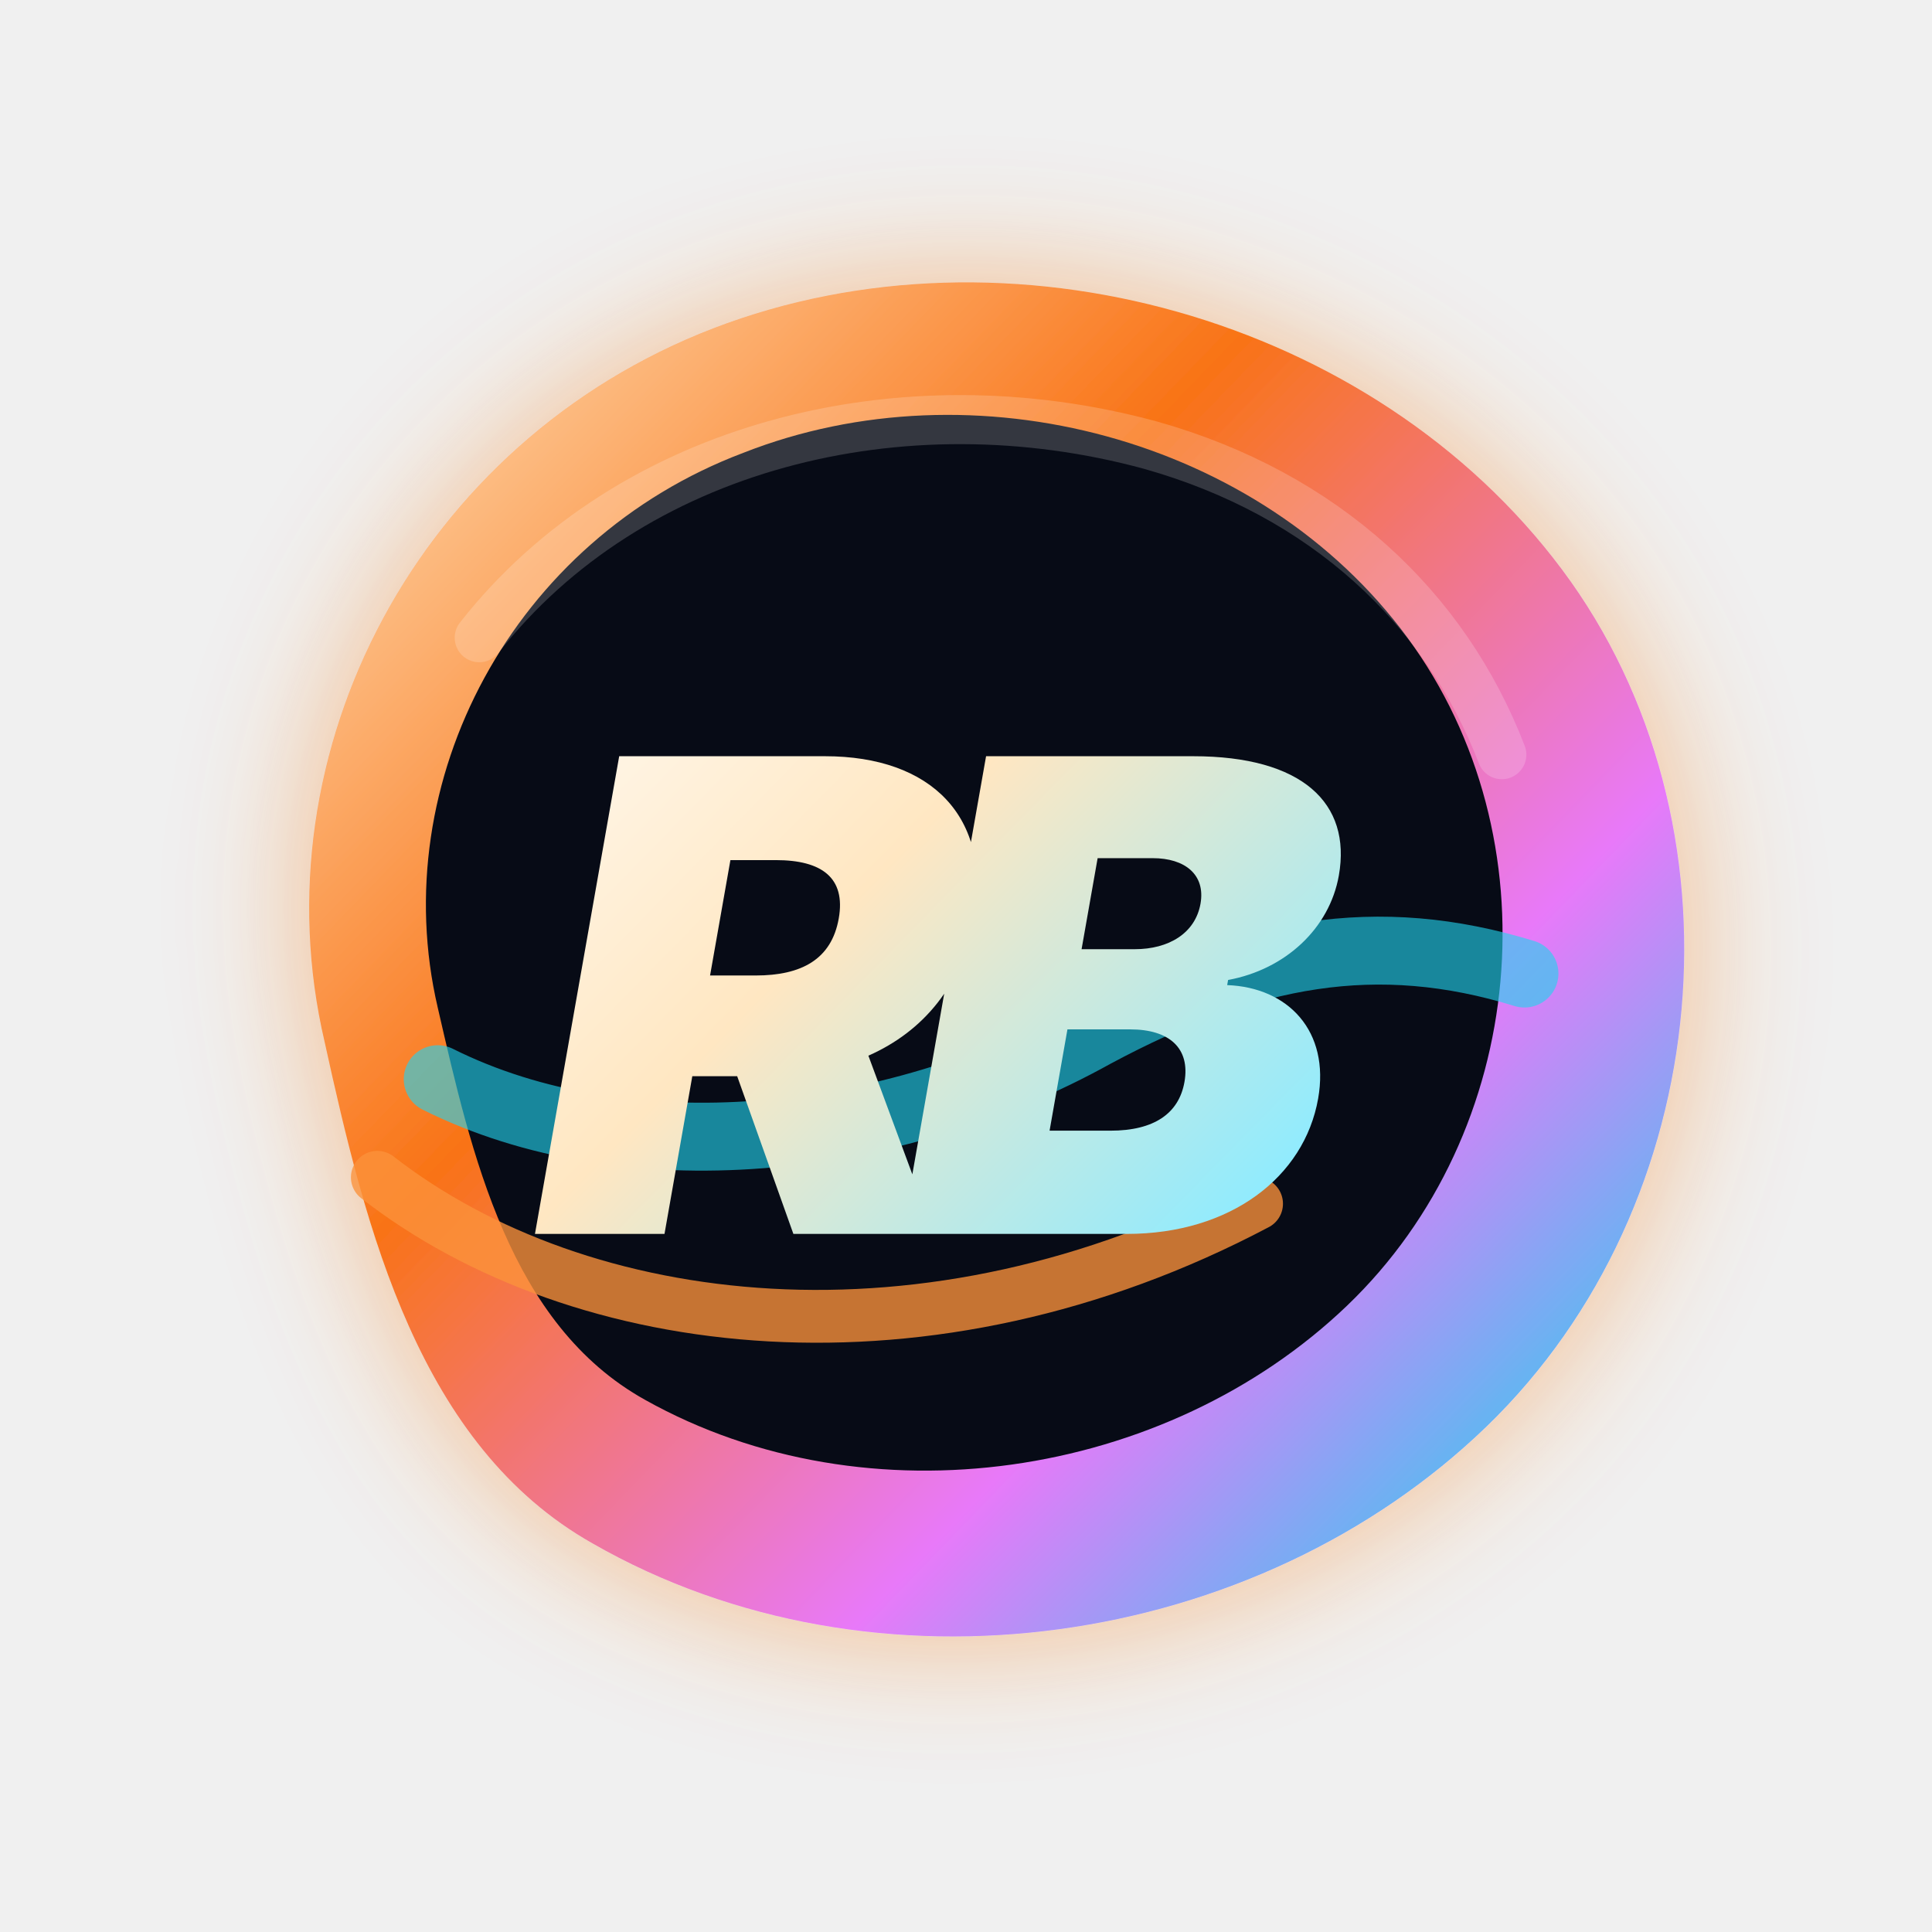
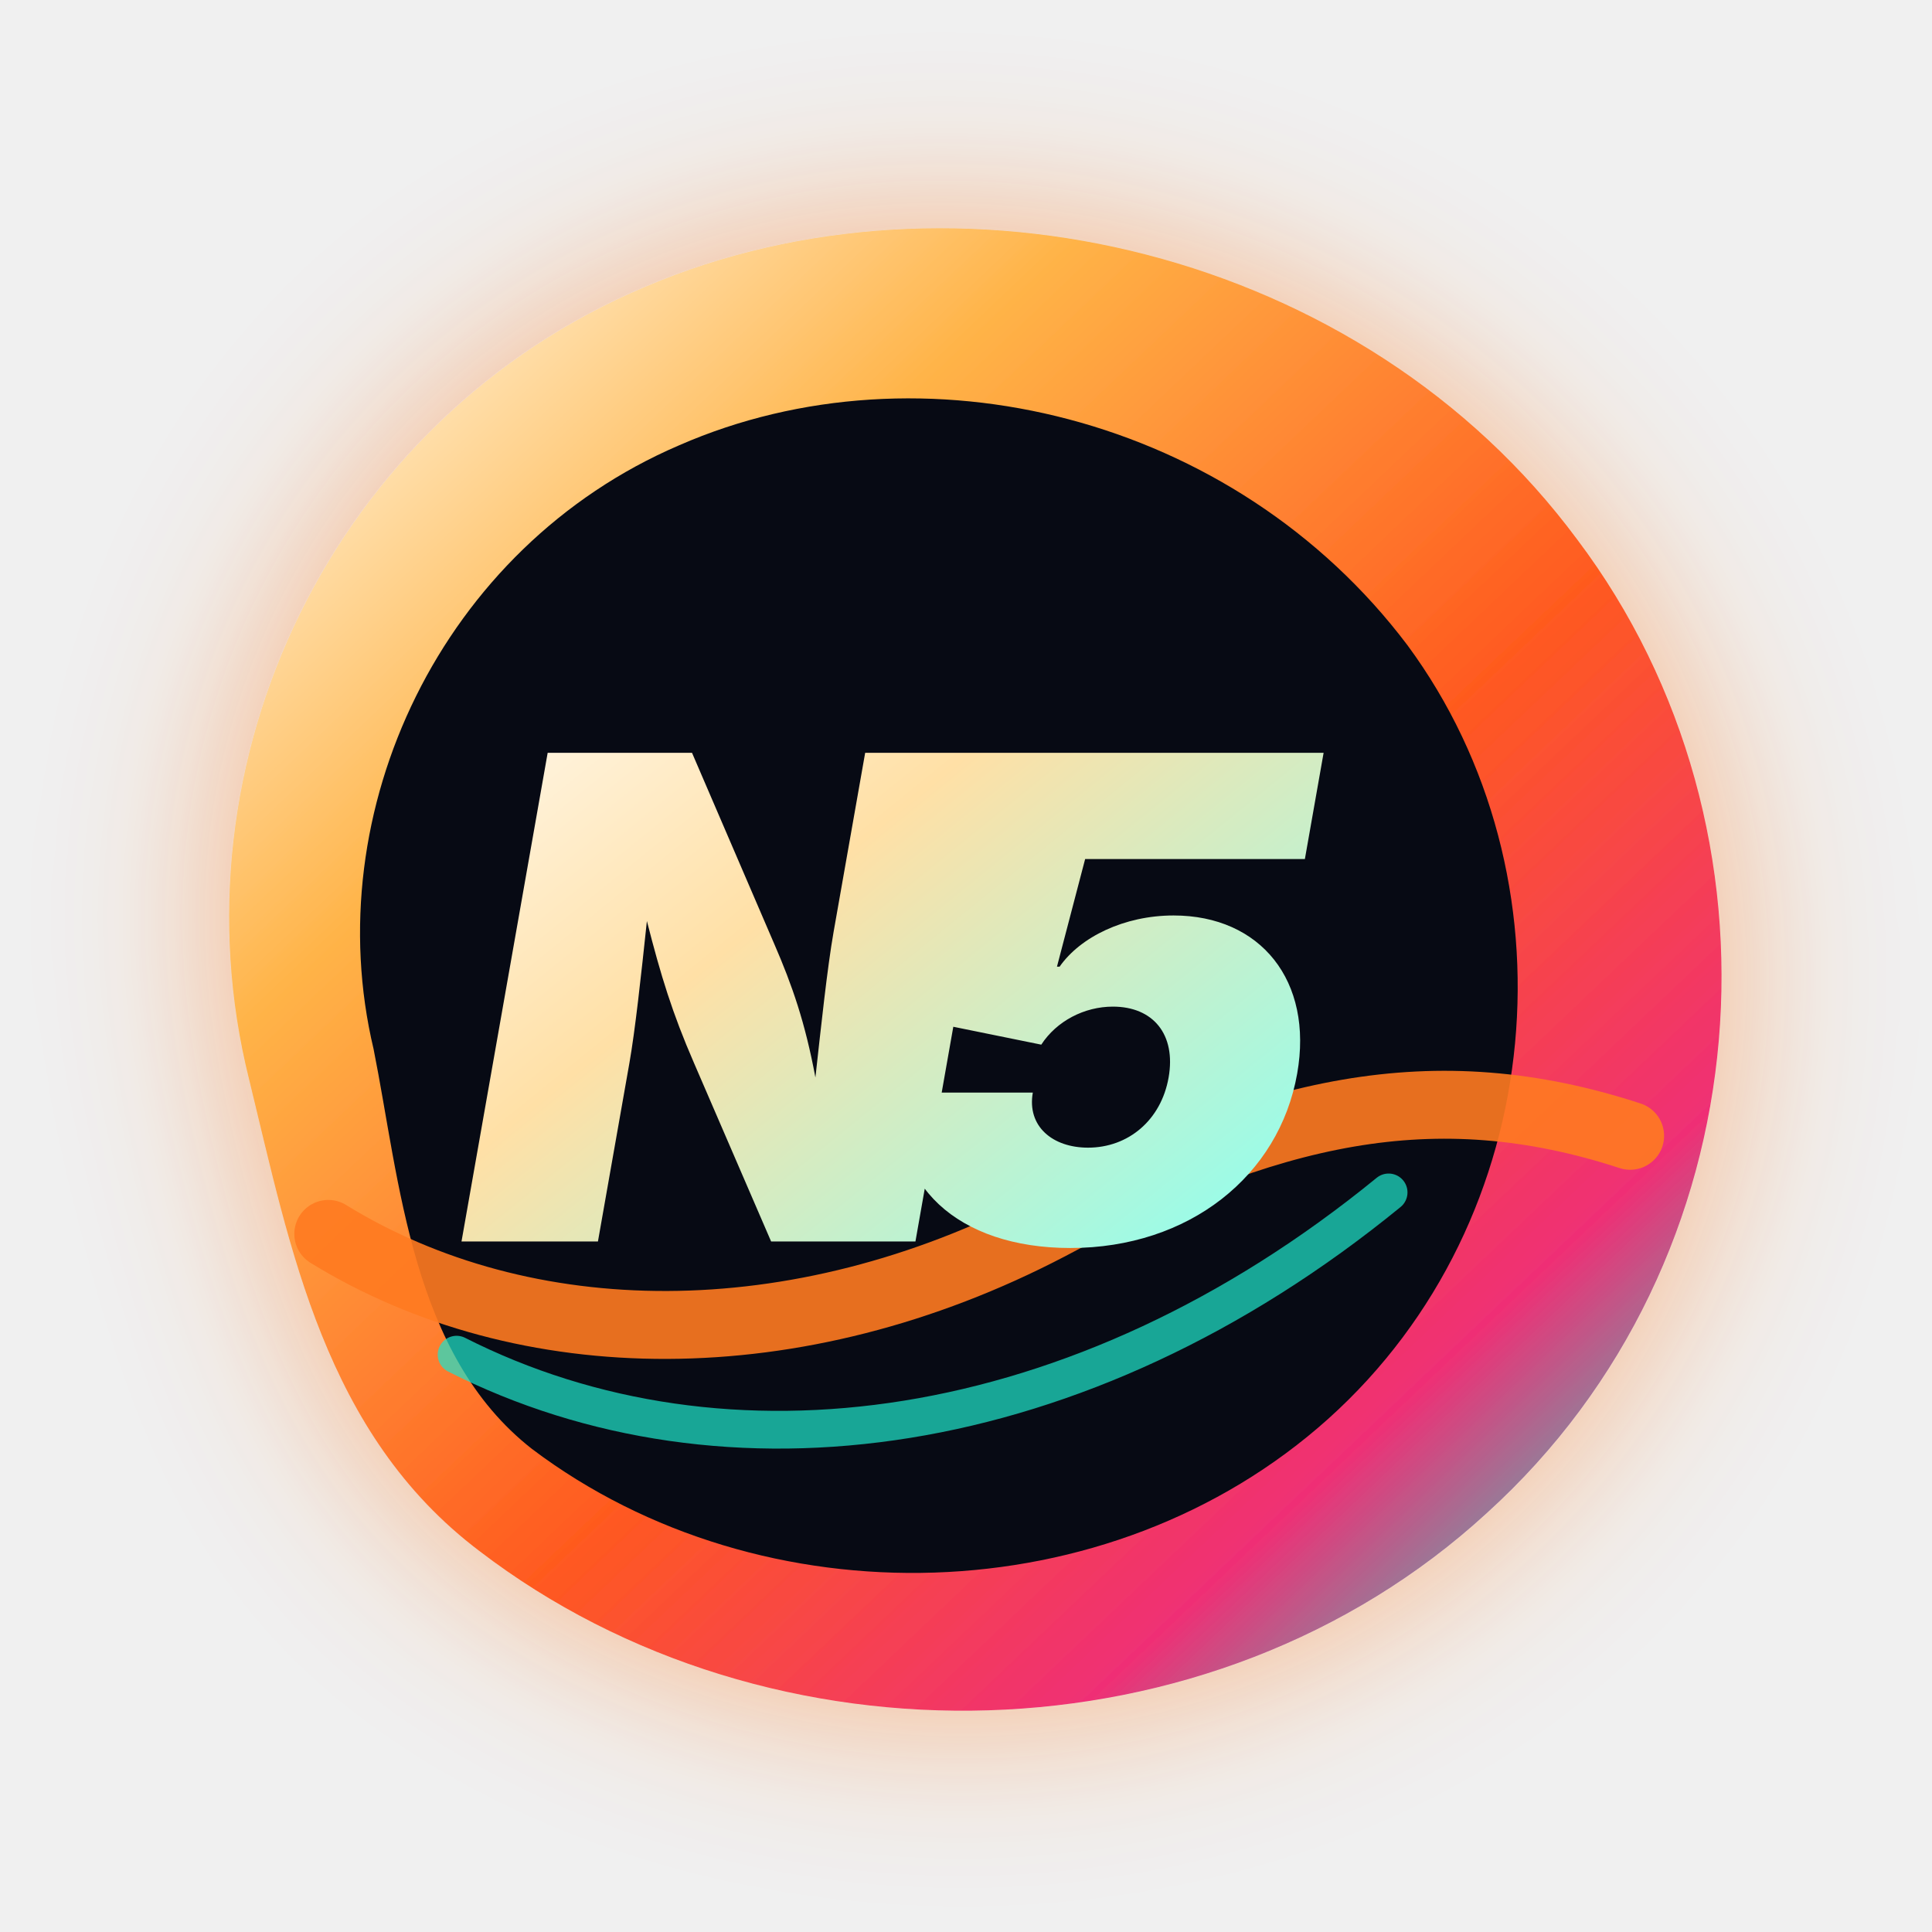
<svg xmlns="http://www.w3.org/2000/svg" width="512" height="512" viewBox="0 0 512 512" fill="none">
  <defs>
-     <linearGradient id="ring" x1="93" y1="98" x2="420" y2="414" gradientUnits="userSpaceOnUse">
-       <stop stop-color="#FED7AA" />
-       <stop offset="0.36" stop-color="#F97316" />
-       <stop offset="0.72" stop-color="#E879F9" />
-       <stop offset="1" stop-color="#22D3EE" />
+     <linearGradient id="ring" x1="91" y1="77" x2="433" y2="437" gradientUnits="userSpaceOnUse">
+       <stop stop-color="#FFF4DB" />
+       <stop offset="0.25" stop-color="#FFB347" />
+       <stop offset="0.57" stop-color="#FF5A1F" />
+       <stop offset="0.82" stop-color="#EF2F75" />
+       <stop offset="1" stop-color="#1FE2C8" />
    </linearGradient>
-     <linearGradient id="letters" x1="138" y1="166" x2="367" y2="350" gradientUnits="userSpaceOnUse">
+     <linearGradient id="letters" x1="150" y1="152" x2="356" y2="370" gradientUnits="userSpaceOnUse">
      <stop stop-color="#FFFFFF" />
-       <stop offset="0.5" stop-color="#FFE7C2" />
-       <stop offset="1" stop-color="#8EEBFF" />
+       <stop offset="0.44" stop-color="#FFE0A6" />
+       <stop offset="1" stop-color="#8EFFF0" />
    </linearGradient>
-     <filter id="glow" x="-24%" y="-24%" width="148%" height="148%" color-interpolation-filters="sRGB">
-       <feDropShadow dx="0" dy="18" stdDeviation="22" flood-color="#020617" flood-opacity="0.5" />
-       <feDropShadow dx="0" dy="0" stdDeviation="18" flood-color="#F97316" flood-opacity="0.42" />
+     <filter id="glow" x="-28%" y="-28%" width="156%" height="156%" color-interpolation-filters="sRGB">
+       <feDropShadow dx="0" dy="24" stdDeviation="22" flood-color="#02030A" flood-opacity="0.62" />
+       <feDropShadow dx="0" dy="0" stdDeviation="24" flood-color="#FF6A1F" flood-opacity="0.45" />
    </filter>
  </defs>
-   <path d="M86 276C68 199 111 117 189 87C267 57 364 84 414 151C464 218 455 319 394 378C333 437 232 452 157 409C111 383 97 326 86 276Z" fill="url(#ring)" filter="url(#glow)" />
-   <path d="M116 267C102 207 136 143 197 120C258 96 334 116 373 169C412 222 405 300 357 346C309 392 230 404 171 371C135 351 125 306 116 267Z" fill="#070B16" />
-   <path d="M116 286C166 311 236 304 290 274C331 252 365 246 404 258" stroke="#22D3EE" stroke-width="18" stroke-linecap="round" stroke-opacity="0.62" />
-   <path d="M100 312C154 354 246 365 333 319" stroke="#FB923C" stroke-width="14" stroke-linecap="round" stroke-opacity="0.78" />
-   <path d="M127 169C167 118 239 100 305 118C351 131 383 161 398 200" stroke="white" stroke-width="13" stroke-linecap="round" stroke-opacity="0.18" />
+   <path d="M66 286C45 202 88 111 171 76C253 41 361 66 418 143C476 220 468 334 394 401C321 468 204 470 127 411C86 380 77 331 66 286Z" fill="url(#ring)" filter="url(#glow)" />
+   <path d="M99 278C84 215 117 145 180 118C244 90 327 110 373 171C418 232 411 323 352 376C294 428 202 430 141 384C109 359 106 313 99 278Z" fill="#070A14" />
+   <path d="M87 327C139 359 211 360 278 325C336 294 380 284 432 301" stroke="#FF7A21" stroke-width="18" stroke-linecap="round" stroke-opacity="0.9" />
+   <path d="M121 359C192 395 286 383 368 316" stroke="#1FE2C8" stroke-width="10" stroke-linecap="round" stroke-opacity="0.72" />
  <g transform="skewX(-10)">
-     <text x="298" y="327" text-anchor="middle" font-family="Arial Black, Arial Rounded MT Bold, Inter, Arial, sans-serif" font-size="174" font-weight="900" letter-spacing="-19" fill="url(#letters)">RB</text>
+     <text x="286" y="329" text-anchor="middle" font-family="Arial Black, Inter, Arial, sans-serif" font-size="178" font-weight="900" letter-spacing="-24" fill="url(#letters)">N5</text>
  </g>
</svg>
